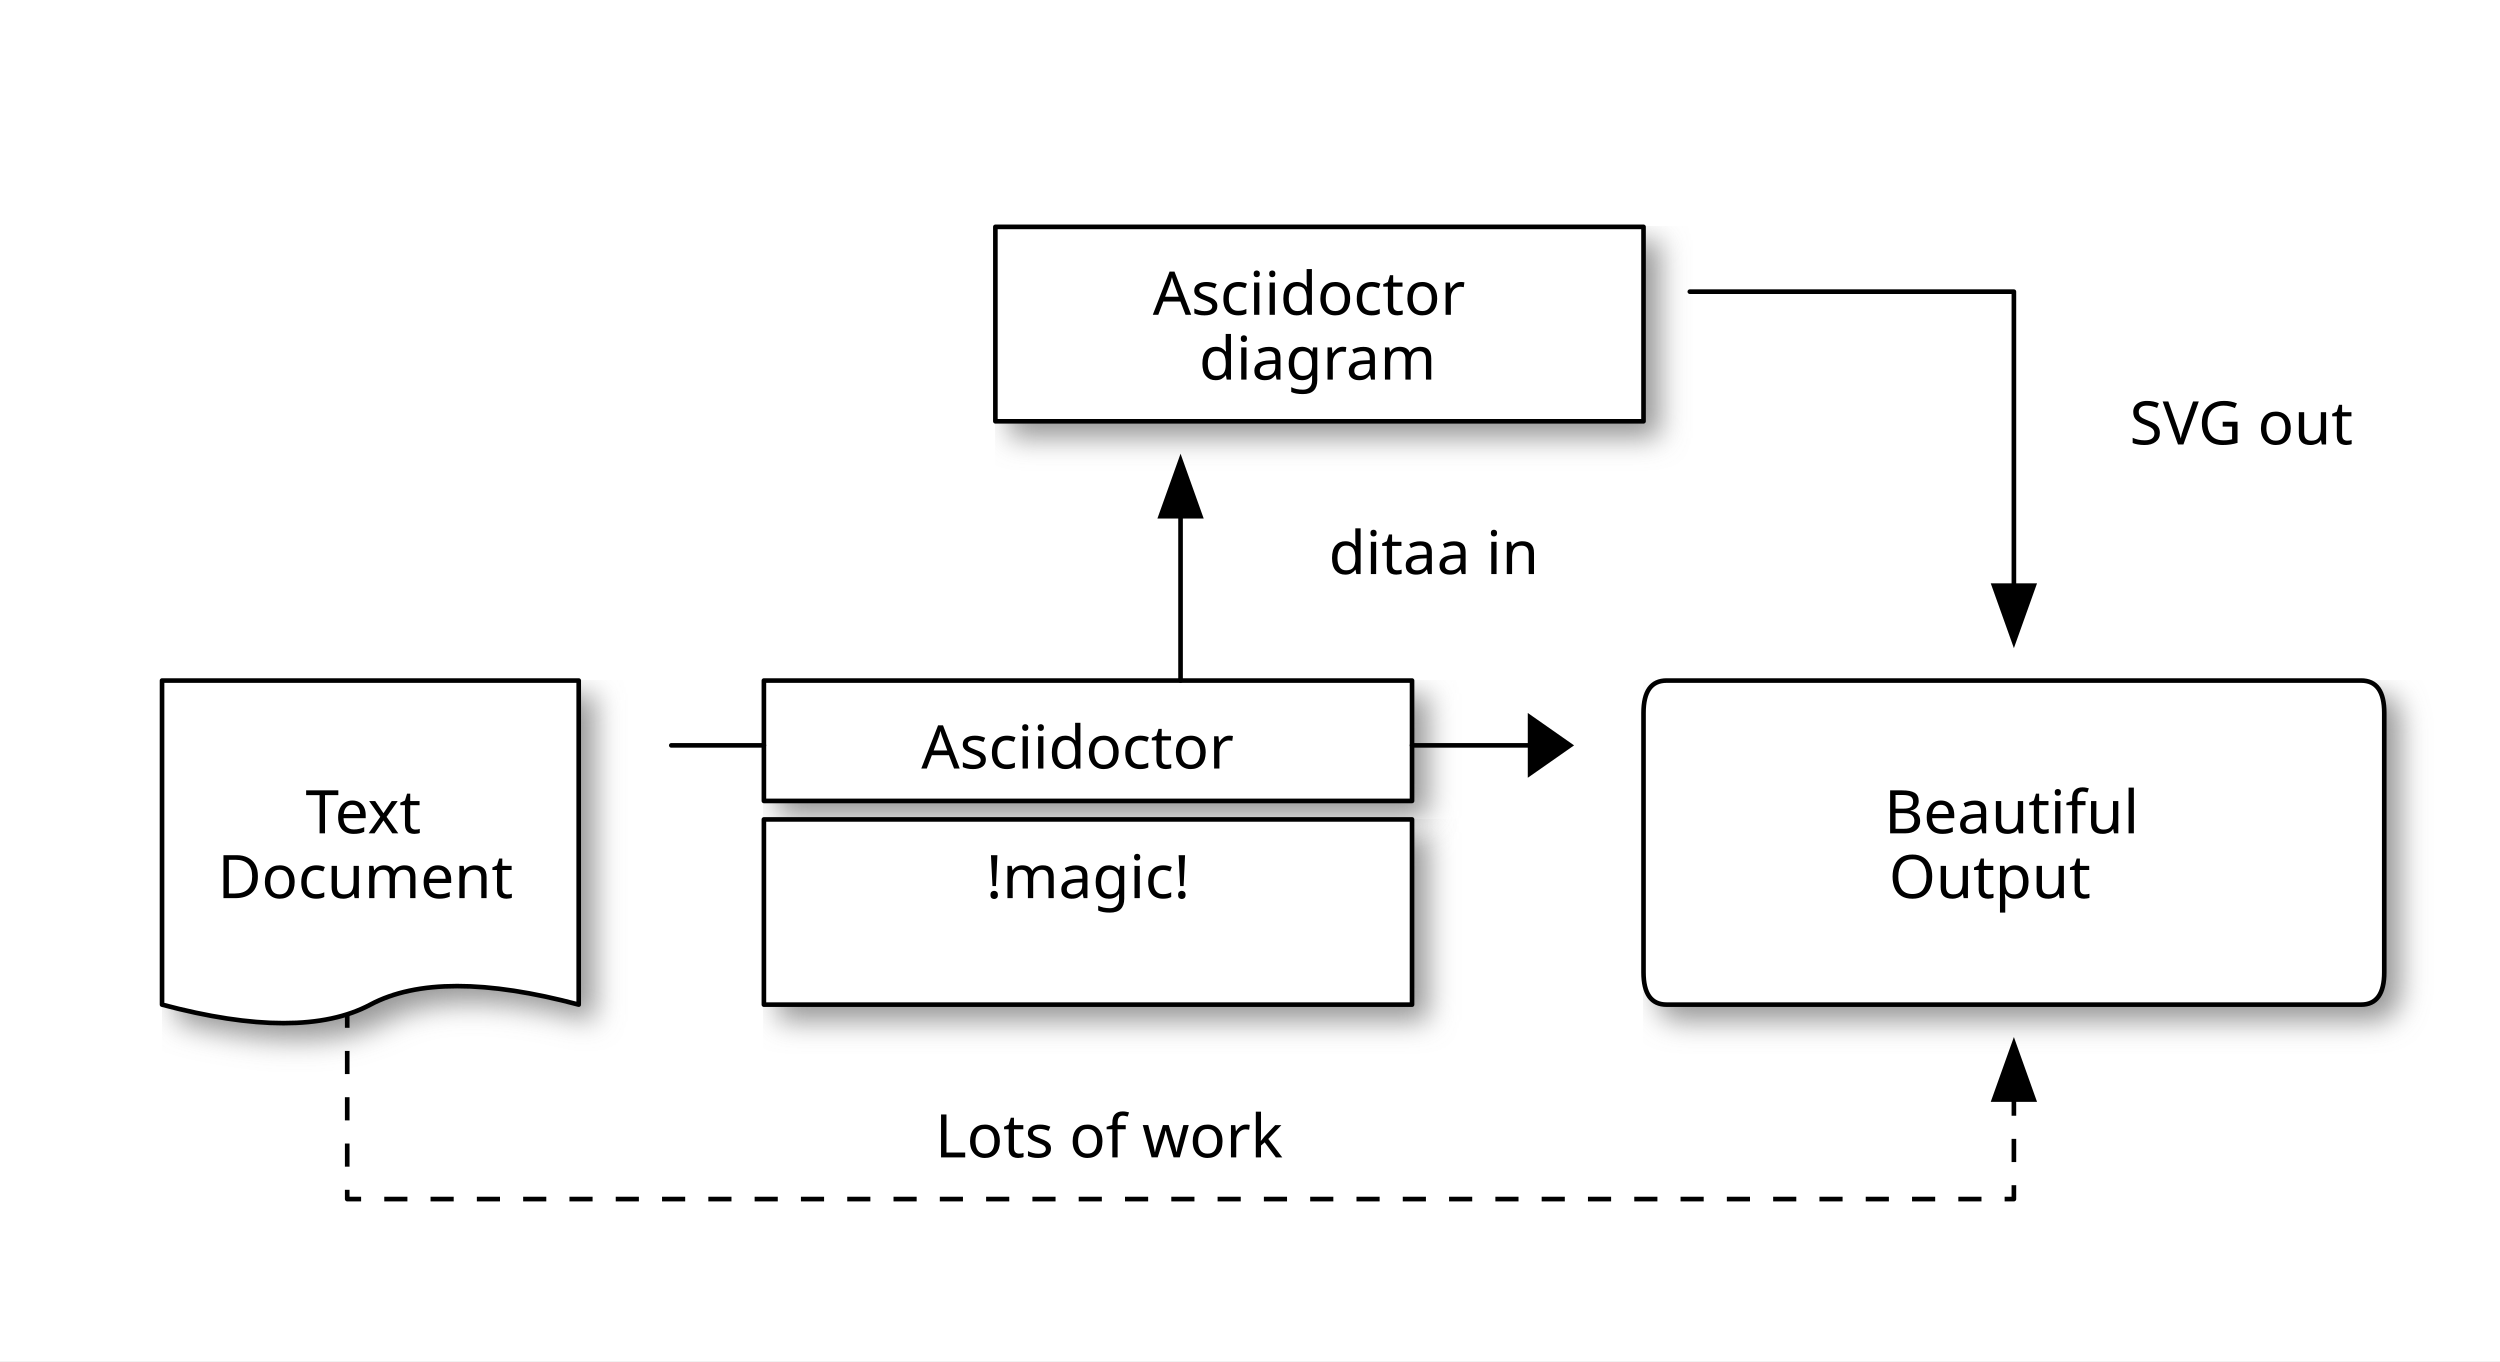
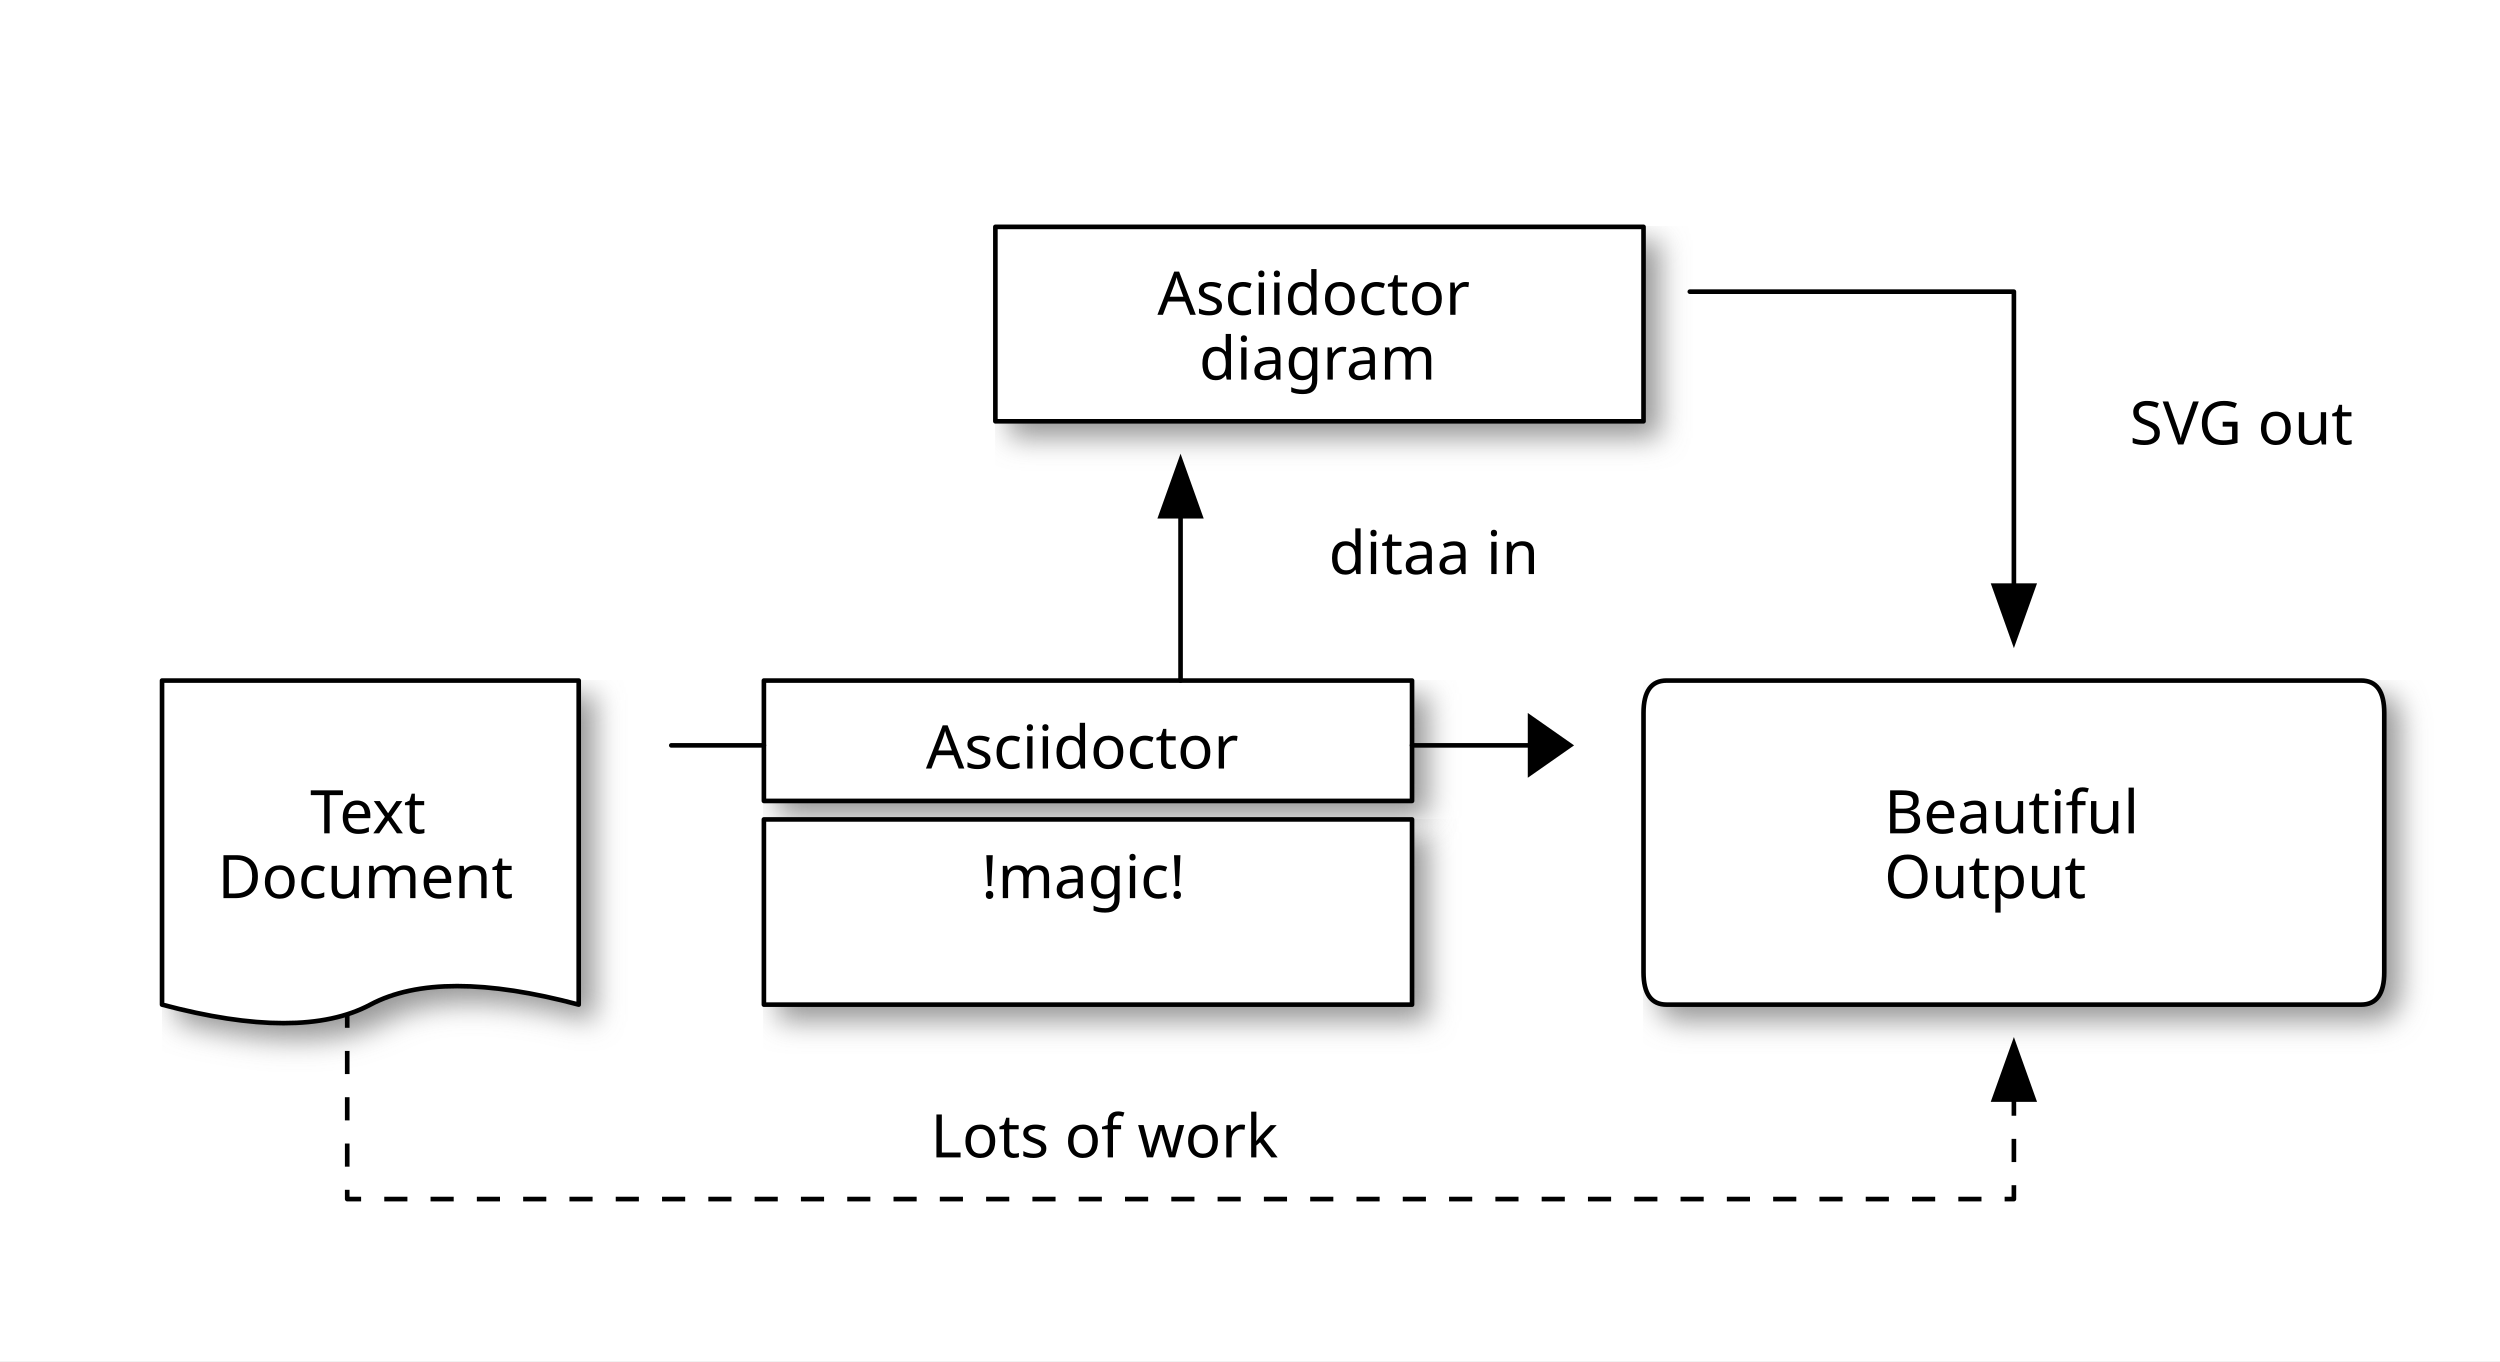
<svg xmlns="http://www.w3.org/2000/svg" height="294" preserveAspectRatio="xMidYMid meet" shape-rendering="geometricPrecision" version="1.0" viewBox="0 0 540 294" width="540">
  <defs>
    <filter height="200%" id="shadowBlur" width="200%" x="0" y="0">
      <feOffset dx="3" dy="3" in="SourceGraphic" result="offOut" />
      <feGaussianBlur in="offOut" stdDeviation="3" />
    </filter>
  </defs>
  <g stroke-linecap="square" stroke-linejoin="round" stroke-width="1">
    <rect height="294" style="fill: #ffffff" width="540" x="0" y="0" />
    <path d="M355.0 154.0 Q355.0 147.0 360.0 147.0 L510.0 147.0 Q515.0 147.0 515.0 154.0 L515.0 210.0 L515.0 210.0 Q515.0 217.0 510.0 217.0 L360.0 217.0 L360.0 217.0 Q355.0 217.0 355.0 210.0 L355.0 154.0 z" fill="#969696" filter="url(#shadowBlur)" stroke="#969696" />
    <path d="M35.0 147.0 L125.0 147.0 L125.0 217.0 Q95.0 209.0 80.0 217.0 Q65.0 225.0 35.0 217.0 z" fill="#969696" filter="url(#shadowBlur)" stroke="#969696" />
    <path d="M215.0 49.0 L355.0 49.0 L355.0 91.0 L215.0 91.0 z" fill="#969696" filter="url(#shadowBlur)" stroke="#969696" />
    <path d="M165.0 177.0 L305.0 177.0 L305.0 217.0 L165.0 217.0 z" fill="#969696" filter="url(#shadowBlur)" stroke="#969696" />
    <path d="M165.0 147.0 L305.0 147.0 L305.0 173.0 L165.0 173.0 z" fill="#969696" filter="url(#shadowBlur)" stroke="#969696" />
    <path d="M75.0 217.0 L75.0 259.0 L435.0 259.0 L435.0 231.0 " fill="none" stroke="#000000" stroke-dasharray="5.0,5.0" stroke-linecap="butt" stroke-linejoin="round" stroke-miterlimit="0" stroke-width="1.0" />
    <path d="M355.0 154.0 Q355.0 147.0 360.0 147.0 L510.0 147.0 Q515.0 147.0 515.0 154.0 L515.0 210.0 L515.0 210.0 Q515.0 217.0 510.0 217.0 L360.0 217.0 L360.0 217.0 Q355.0 217.0 355.0 210.0 L355.0 154.0 z" fill="white" stroke="#000000" stroke-linecap="round" stroke-linejoin="round" stroke-width="1.0" />
    <path d="M35.0 147.0 L125.0 147.0 L125.0 217.0 Q95.0 209.0 80.0 217.0 Q65.0 225.0 35.0 217.0 z" fill="white" stroke="#000000" stroke-linecap="round" stroke-linejoin="round" stroke-width="1.0" />
    <path d="M215.0 49.0 L355.0 49.0 L355.0 91.0 L215.0 91.0 z" fill="white" stroke="#000000" stroke-linecap="round" stroke-linejoin="round" stroke-width="1.0" />
    <path d="M165.0 177.0 L305.0 177.0 L305.0 217.0 L165.0 217.0 z" fill="white" stroke="#000000" stroke-linecap="round" stroke-linejoin="round" stroke-width="1.0" />
    <path d="M165.0 147.0 L305.0 147.0 L305.0 173.0 L165.0 173.0 z" fill="white" stroke="#000000" stroke-linecap="round" stroke-linejoin="round" stroke-width="1.0" />
    <path d="M365.0 63.0 L435.0 63.0 L435.0 133.0 " fill="none" stroke="#000000" stroke-linecap="round" stroke-linejoin="round" stroke-width="1.0" />
    <path d="M255.0 98.0 L250.0 112.0 L260.0 112.0 z" fill="#000000" stroke="none" stroke-linecap="round" stroke-linejoin="round" stroke-width="1.0" />
    <path d="M430.0 126.0 L435.0 140.0 L440.0 126.0 z" fill="#000000" stroke="none" stroke-linecap="round" stroke-linejoin="round" stroke-width="1.0" />
    <path d="M330.0 154.0 L340.0 161.0 L330.0 168.0 z" fill="#000000" stroke="none" stroke-linecap="round" stroke-linejoin="round" stroke-width="1.0" />
    <path d="M435.0 224.0 L430.0 238.0 L440.0 238.0 z" fill="#000000" stroke="none" stroke-linecap="round" stroke-linejoin="round" stroke-width="1.0" />
    <path d="M255.0 105.0 L255.0 147.0 " fill="none" stroke="#000000" stroke-linecap="round" stroke-linejoin="round" stroke-width="1.0" />
    <path d="M145.0 161.0 L165.0 161.0 " fill="none" stroke="#000000" stroke-linecap="round" stroke-linejoin="round" stroke-width="1.0" />
    <path d="M305.0 161.0 L335.0 161.0 " fill="none" stroke="#000000" stroke-linecap="round" stroke-linejoin="round" stroke-width="1.0" />
-     <text fill="#000000" font-family="sans-serif" font-size="13" stroke="none" x="249" y="68">Asciidoctor</text>
+     <text fill="#000000" font-family="sans-serif" font-size="13" stroke="none" x="250" y="68">Asciidoctor</text>
    <text fill="#000000" font-family="sans-serif" font-size="13" stroke="none" x="259" y="82">diagram</text>
    <text fill="#000000" font-family="sans-serif" font-size="13" stroke="none" x="460" y="96">SVG out</text>
    <text fill="#000000" font-family="sans-serif" font-size="13" stroke="none" x="287" y="124">ditaa in</text>
-     <text fill="#000000" font-family="sans-serif" font-size="13" stroke="none" x="199" y="166">Asciidoctor</text>
-     <text fill="#000000" font-family="sans-serif" font-size="13" stroke="none" x="66" y="180">Text</text>
+     <text fill="#000000" font-family="sans-serif" font-size="13" stroke="none" x="200" y="166">Asciidoctor</text>
+     <text fill="#000000" font-family="sans-serif" font-size="13" stroke="none" x="67" y="180">Text</text>
    <text fill="#000000" font-family="sans-serif" font-size="13" stroke="none" x="47" y="194">Document</text>
    <text fill="#000000" font-family="sans-serif" font-size="13" stroke="none" x="407" y="180">Beautiful</text>
-     <text fill="#000000" font-family="sans-serif" font-size="13" stroke="none" x="408" y="194">Output</text>
-     <text fill="#000000" font-family="sans-serif" font-size="13" stroke="none" x="213" y="194">!magic!</text>
-     <text fill="#000000" font-family="sans-serif" font-size="13" stroke="none" x="202" y="250">Lots of work</text>
+     <text fill="#000000" font-family="sans-serif" font-size="13" stroke="none" x="407" y="194">Output</text>
+     <text fill="#000000" font-family="sans-serif" font-size="13" stroke="none" x="212" y="194">!magic!</text>
+     <text fill="#000000" font-family="sans-serif" font-size="13" stroke="none" x="201" y="250">Lots of work</text>
  </g>
</svg>
